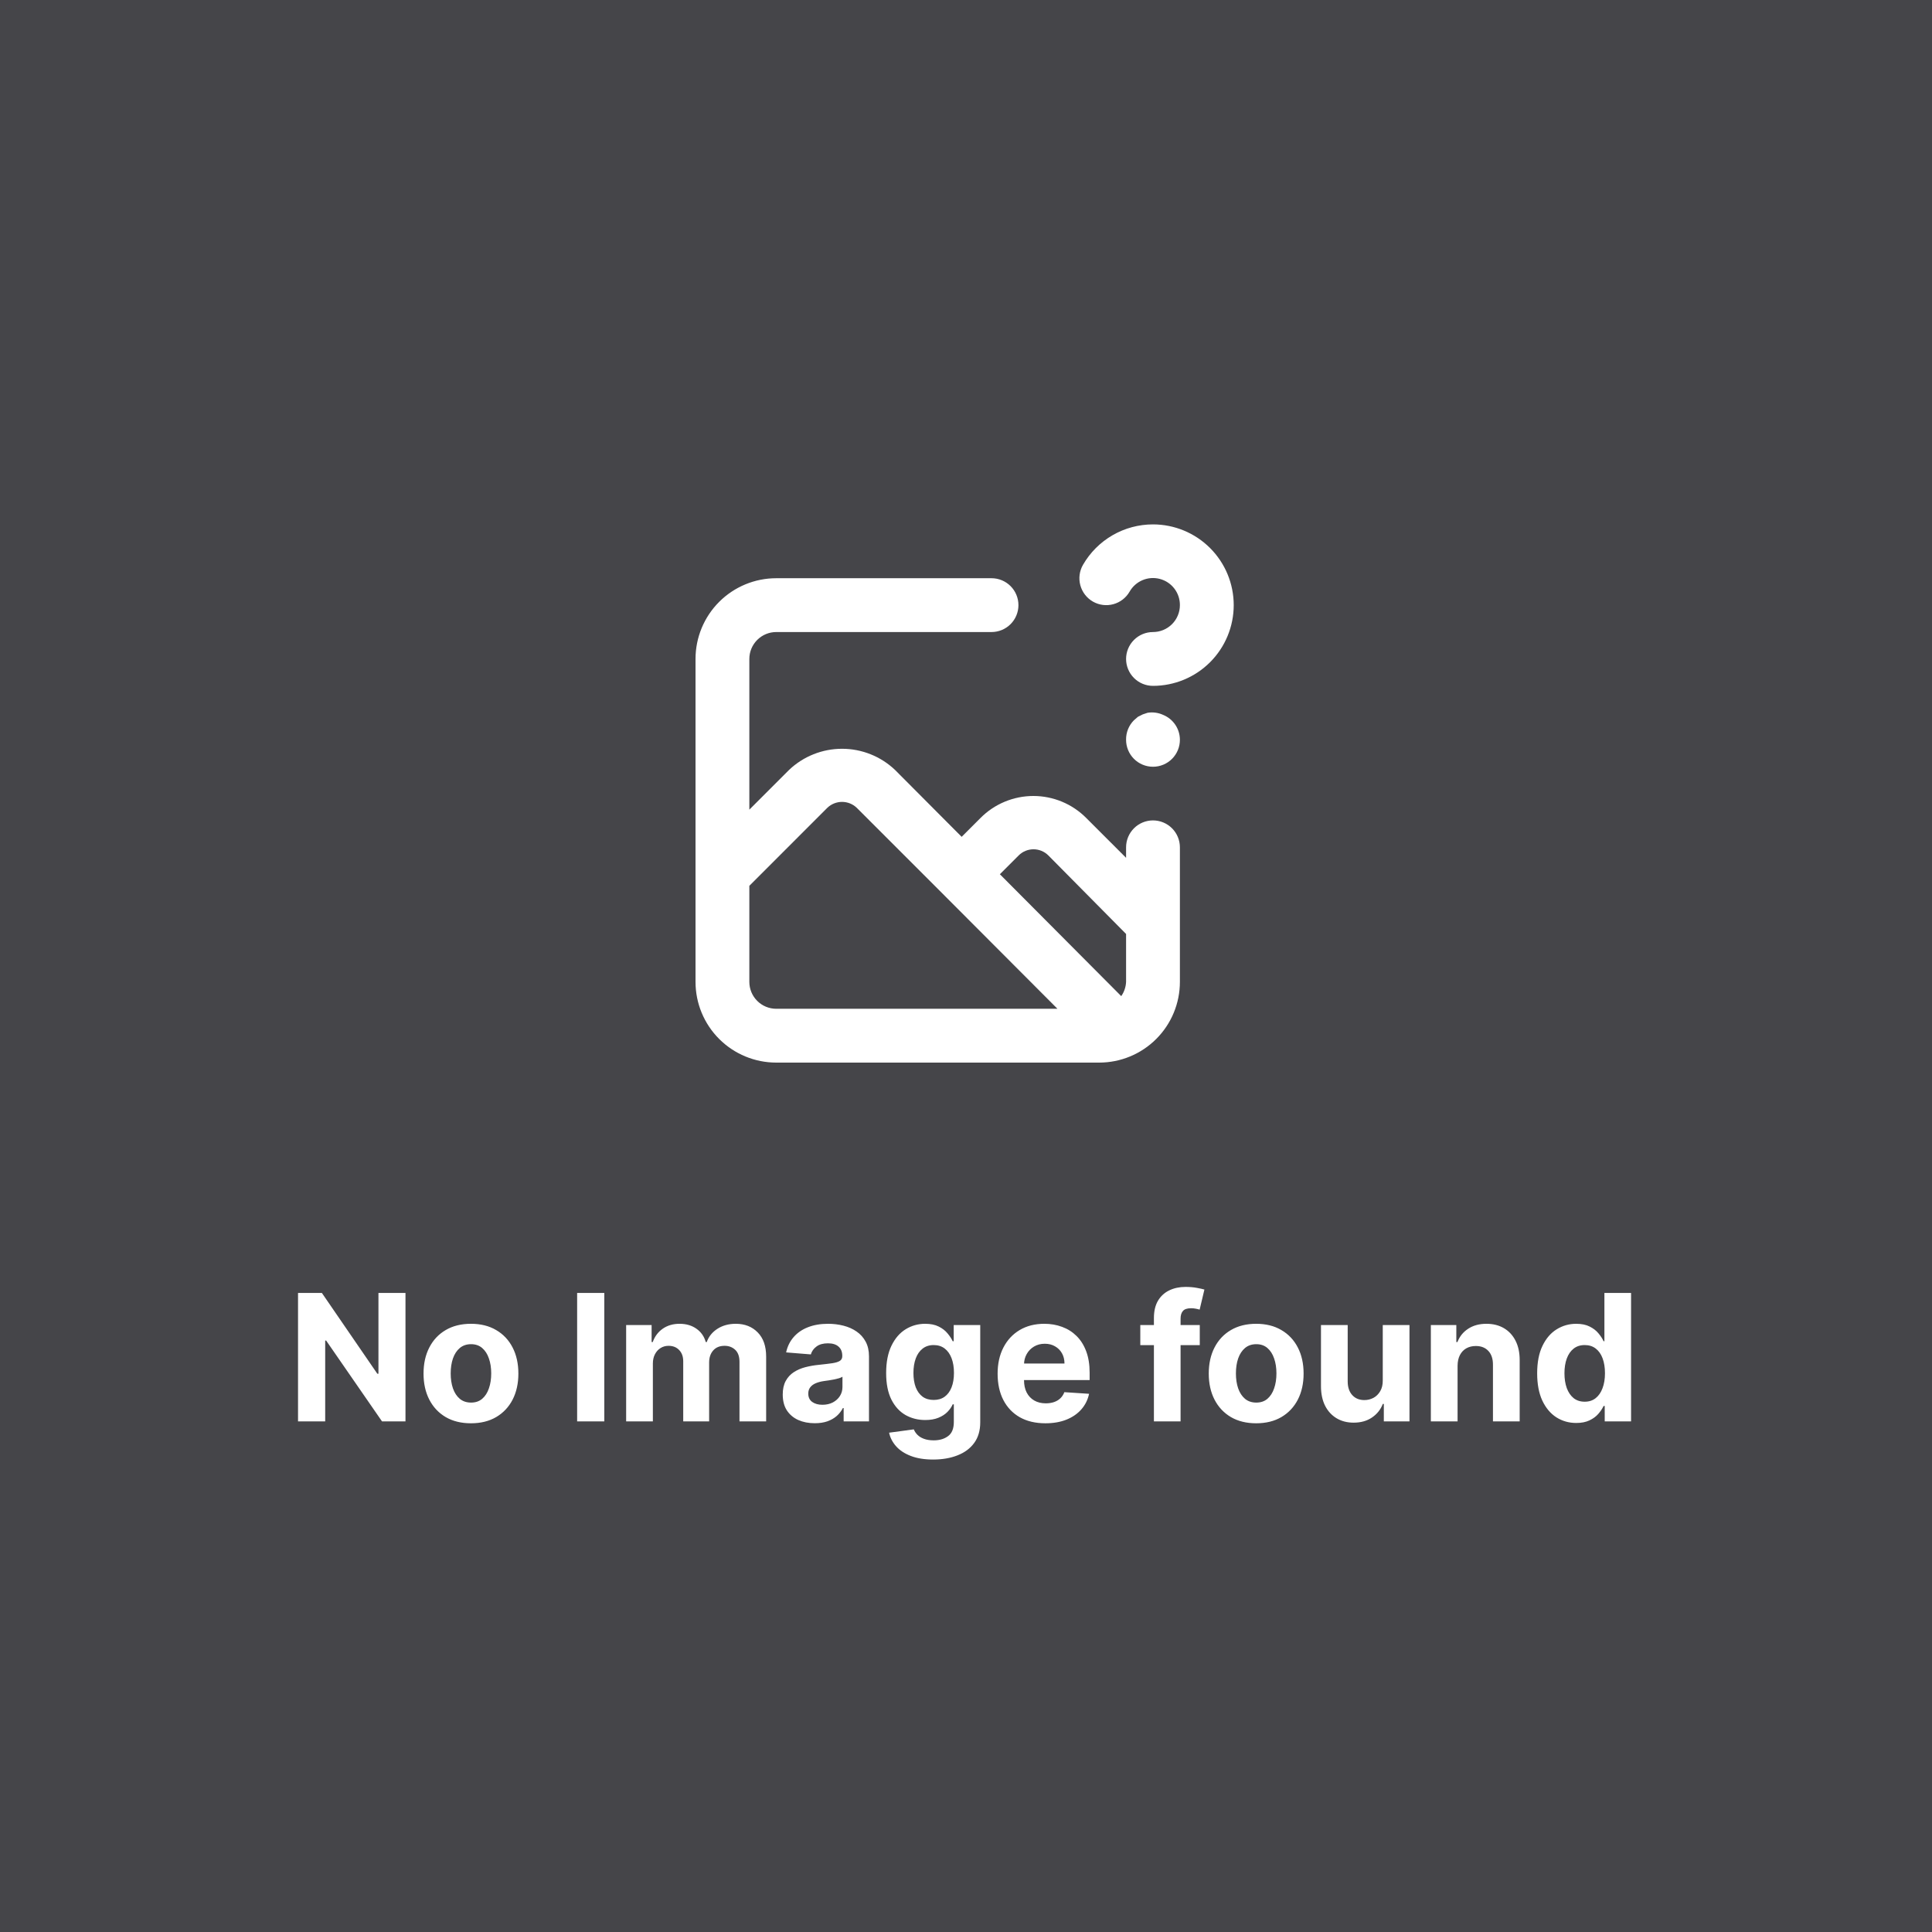
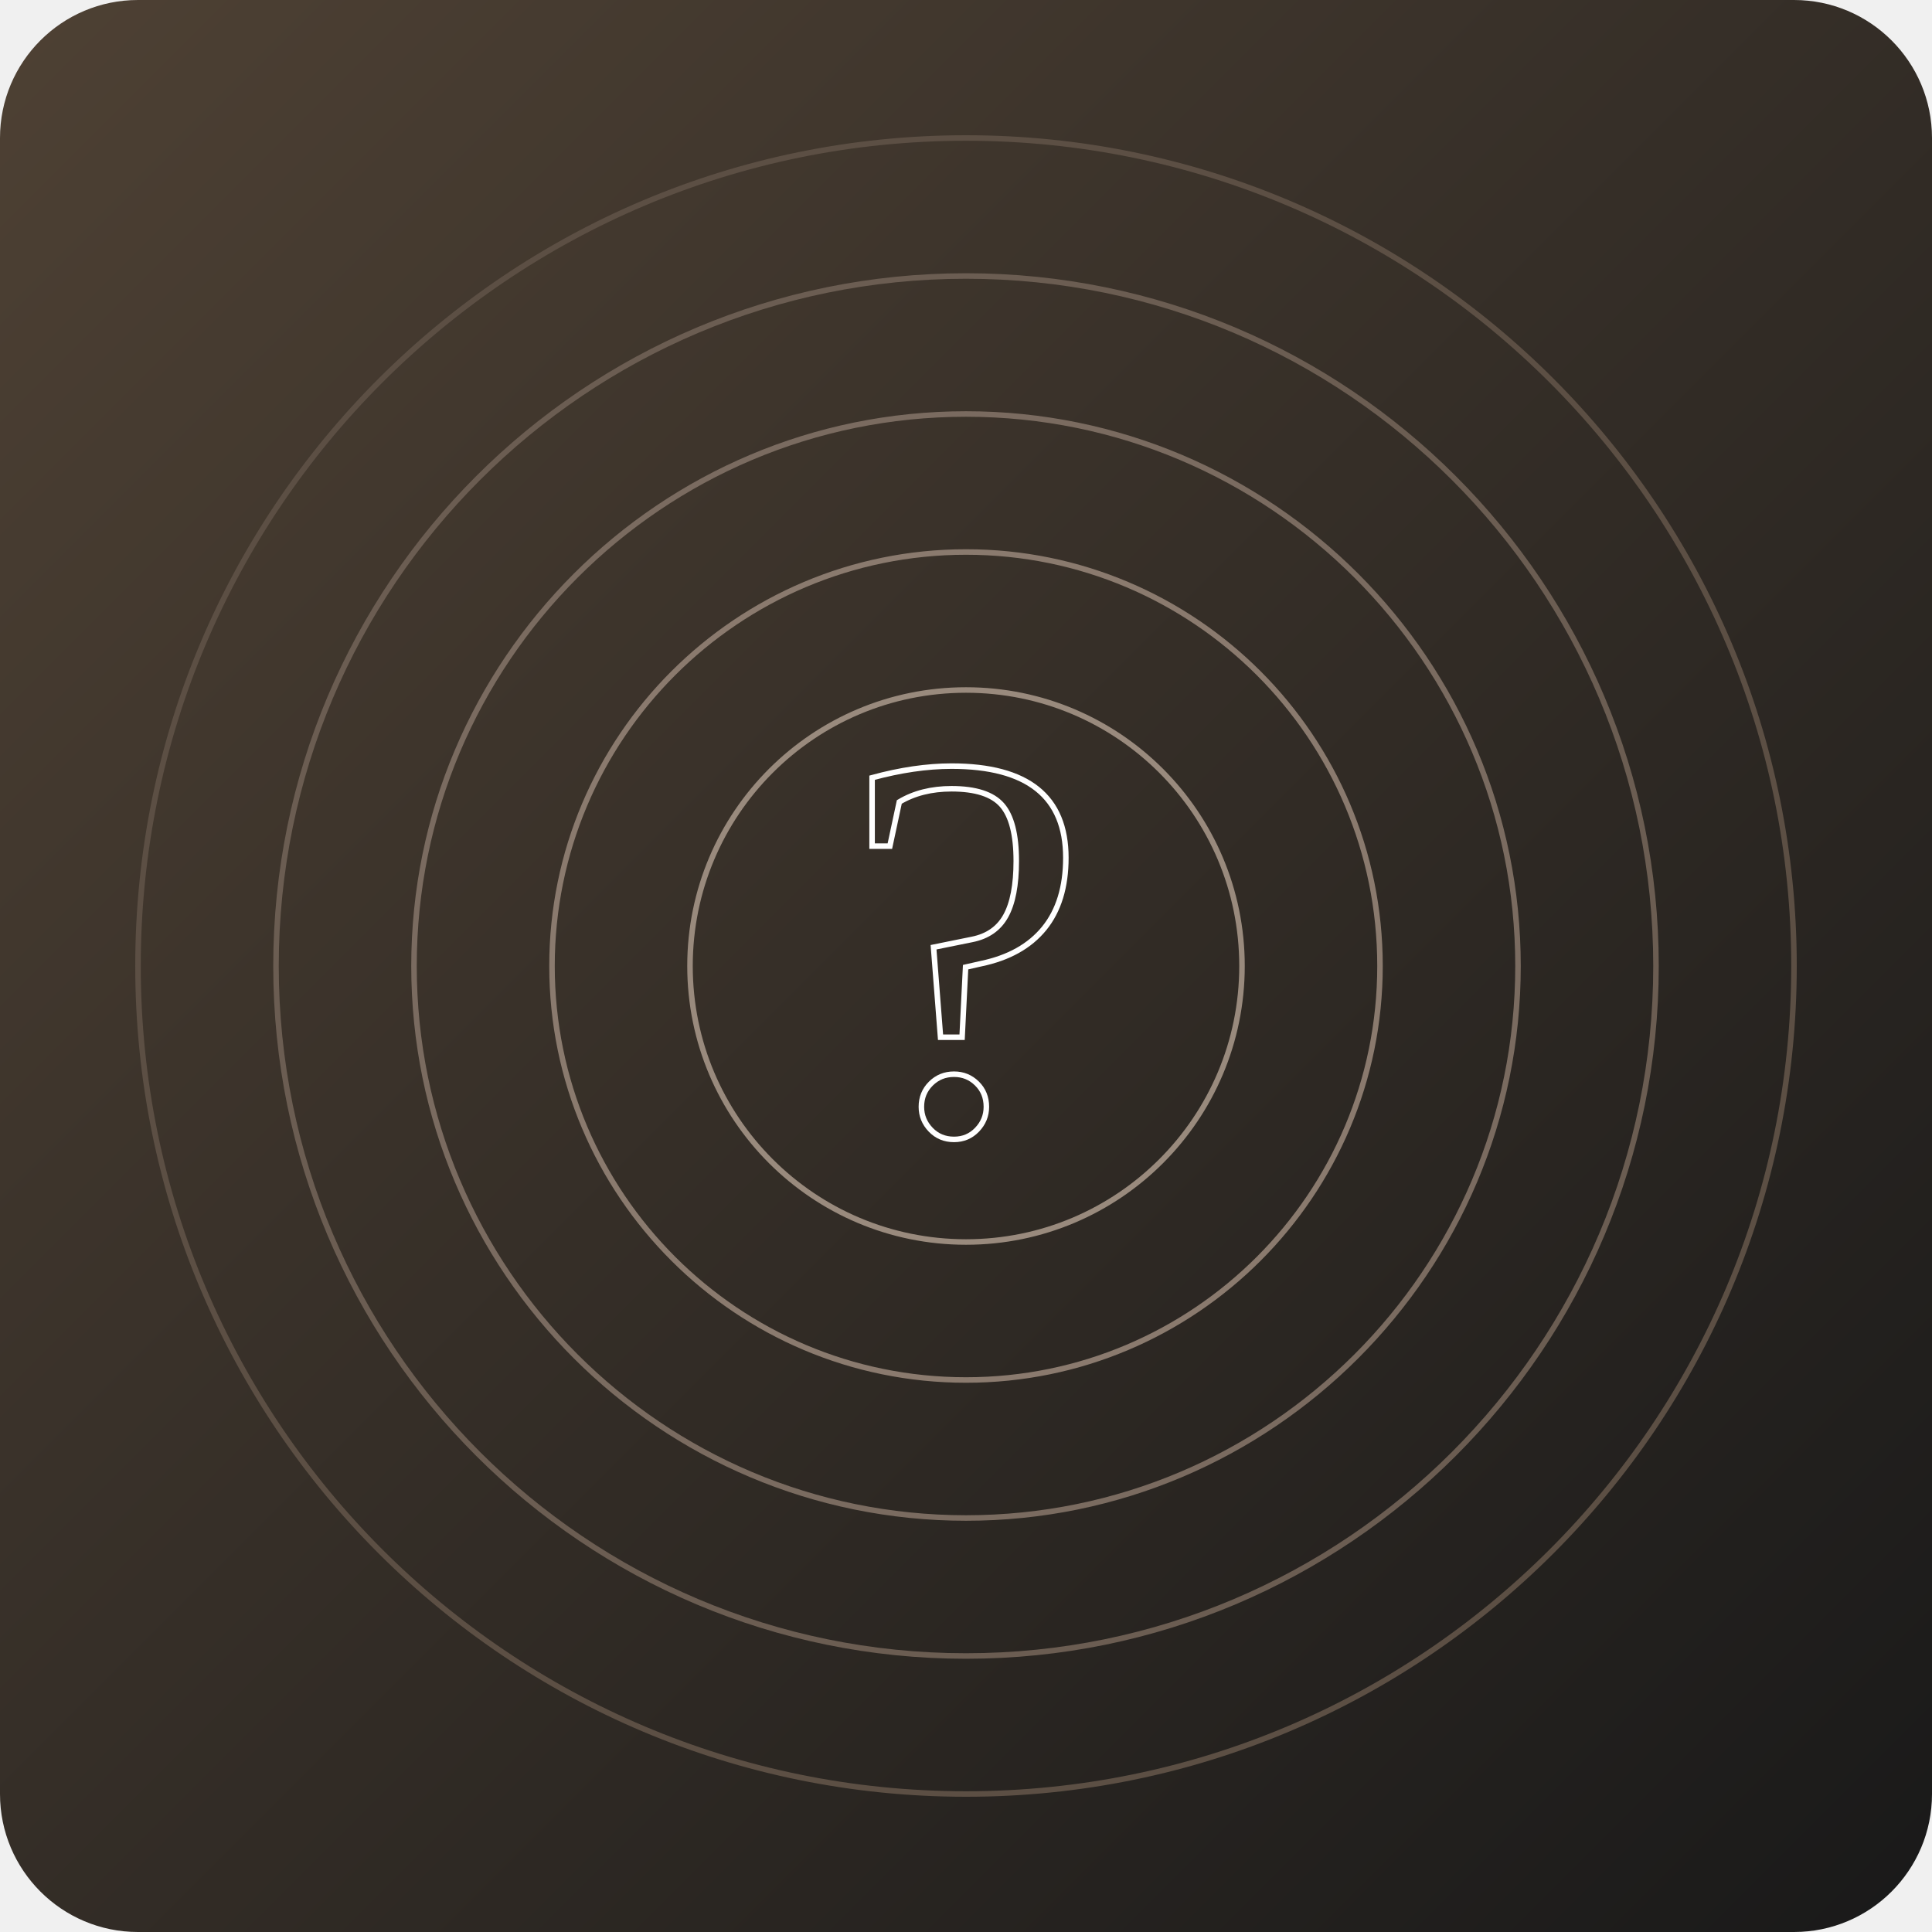
<svg xmlns="http://www.w3.org/2000/svg" width="700" height="700" viewBox="0 0 700 700" fill="none">
-   <rect width="700" height="700" fill="#454549" />
-   <path d="M417.75 297.25C415.164 297.25 412.684 298.277 410.856 300.106C409.027 301.934 408 304.414 408 307V310.803L393.57 296.373C391.06 293.846 388.075 291.841 384.787 290.473C381.499 289.105 377.973 288.4 374.411 288.4C370.85 288.4 367.324 289.105 364.036 290.473C360.748 291.841 357.763 293.846 355.253 296.373L348.428 303.198L324.248 278.92C319.07 274.024 312.215 271.296 305.089 271.296C297.963 271.296 291.108 274.024 285.93 278.92L271.5 293.35V238.75C271.5 236.164 272.527 233.684 274.356 231.856C276.184 230.027 278.664 229 281.25 229H359.25C361.836 229 364.316 227.973 366.144 226.144C367.973 224.316 369 221.836 369 219.25C369 216.664 367.973 214.184 366.144 212.356C364.316 210.527 361.836 209.5 359.25 209.5H281.25C273.492 209.5 266.053 212.582 260.567 218.067C255.082 223.553 252 230.992 252 238.75V355.75C252 363.508 255.082 370.947 260.567 376.433C266.053 381.918 273.492 385 281.25 385H398.25C406.008 385 413.447 381.918 418.933 376.433C424.418 370.947 427.5 363.508 427.5 355.75V307C427.5 304.414 426.473 301.934 424.644 300.106C422.816 298.277 420.336 297.25 417.75 297.25ZM281.25 365.5C278.664 365.5 276.184 364.473 274.356 362.644C272.527 360.816 271.5 358.336 271.5 355.75V320.943L299.775 292.668C301.207 291.303 303.11 290.541 305.089 290.541C307.067 290.541 308.97 291.303 310.402 292.668L341.31 323.575L383.137 365.5H281.25ZM408 355.75C407.919 357.604 407.31 359.397 406.245 360.918L362.272 316.75L369.098 309.925C370.522 308.508 372.45 307.713 374.46 307.713C376.47 307.713 378.398 308.508 379.823 309.925L408 338.395V355.75ZM417.75 190C412.612 189.997 407.564 191.347 403.114 193.914C398.664 196.481 394.969 200.176 392.4 204.625C391.755 205.738 391.337 206.967 391.17 208.242C391.002 209.517 391.089 210.813 391.424 212.055C391.759 213.296 392.337 214.459 393.123 215.476C393.91 216.494 394.89 217.346 396.008 217.983C398.246 219.254 400.897 219.588 403.381 218.912C405.865 218.236 407.981 216.605 409.267 214.375C410.332 212.497 411.989 211.025 413.98 210.19C415.971 209.355 418.183 209.205 420.269 209.763C422.354 210.32 424.196 211.554 425.505 213.271C426.813 214.988 427.515 217.091 427.5 219.25C427.5 221.836 426.473 224.316 424.644 226.144C422.816 227.973 420.336 229 417.75 229C415.164 229 412.684 230.027 410.856 231.856C409.027 233.684 408 236.164 408 238.75C408 241.336 409.027 243.816 410.856 245.644C412.684 247.473 415.164 248.5 417.75 248.5C425.508 248.5 432.947 245.418 438.433 239.933C443.918 234.447 447 227.008 447 219.25C447 211.492 443.918 204.053 438.433 198.567C432.947 193.082 425.508 190 417.75 190ZM421.455 259.03C419.69 258.212 417.721 257.94 415.8 258.25L414.045 258.835L412.29 259.712L410.828 260.98C409.912 261.903 409.19 262.999 408.705 264.204C408.219 265.41 407.98 266.7 408 268C407.993 269.283 408.239 270.555 408.724 271.743C409.209 272.931 409.924 274.011 410.828 274.923C411.734 275.836 412.812 276.562 414 277.057C415.188 277.552 416.463 277.807 417.75 277.807C419.037 277.807 420.311 277.552 421.5 277.057C422.688 276.562 423.766 275.836 424.672 274.923C425.576 274.011 426.291 272.931 426.776 271.743C427.261 270.555 427.507 269.283 427.5 268C427.49 266.075 426.911 264.196 425.835 262.6C424.76 261.004 423.236 259.761 421.455 259.03Z" fill="white" />
-   <path d="M146.915 468.455V515H138.415L118.165 485.705H117.824V515H107.983V468.455H116.619L136.71 497.727H137.119V468.455H146.915ZM170.636 515.682C167.106 515.682 164.053 514.932 161.477 513.432C158.917 511.917 156.939 509.811 155.545 507.114C154.152 504.402 153.455 501.258 153.455 497.682C153.455 494.076 154.152 490.924 155.545 488.227C156.939 485.515 158.917 483.409 161.477 481.909C164.053 480.394 167.106 479.636 170.636 479.636C174.167 479.636 177.212 480.394 179.773 481.909C182.348 483.409 184.333 485.515 185.727 488.227C187.121 490.924 187.818 494.076 187.818 497.682C187.818 501.258 187.121 504.402 185.727 507.114C184.333 509.811 182.348 511.917 179.773 513.432C177.212 514.932 174.167 515.682 170.636 515.682ZM170.682 508.182C172.288 508.182 173.629 507.727 174.705 506.818C175.78 505.894 176.591 504.636 177.136 503.045C177.697 501.455 177.977 499.644 177.977 497.614C177.977 495.583 177.697 493.773 177.136 492.182C176.591 490.591 175.78 489.333 174.705 488.409C173.629 487.485 172.288 487.023 170.682 487.023C169.061 487.023 167.697 487.485 166.591 488.409C165.5 489.333 164.674 490.591 164.114 492.182C163.568 493.773 163.295 495.583 163.295 497.614C163.295 499.644 163.568 501.455 164.114 503.045C164.674 504.636 165.5 505.894 166.591 506.818C167.697 507.727 169.061 508.182 170.682 508.182ZM218.949 468.455V515H209.108V468.455H218.949ZM226.864 515V480.091H236.091V486.25H236.5C237.227 484.205 238.439 482.591 240.136 481.409C241.833 480.227 243.864 479.636 246.227 479.636C248.621 479.636 250.659 480.235 252.341 481.432C254.023 482.614 255.144 484.22 255.705 486.25H256.068C256.78 484.25 258.068 482.652 259.932 481.455C261.811 480.242 264.03 479.636 266.591 479.636C269.848 479.636 272.492 480.674 274.523 482.75C276.568 484.811 277.591 487.735 277.591 491.523V515H267.932V493.432C267.932 491.492 267.417 490.038 266.386 489.068C265.356 488.098 264.068 487.614 262.523 487.614C260.765 487.614 259.394 488.174 258.409 489.295C257.424 490.402 256.932 491.864 256.932 493.682V515H247.545V493.227C247.545 491.515 247.053 490.152 246.068 489.136C245.098 488.121 243.818 487.614 242.227 487.614C241.152 487.614 240.182 487.886 239.318 488.432C238.47 488.962 237.795 489.712 237.295 490.682C236.795 491.636 236.545 492.758 236.545 494.045V515H226.864ZM295.193 515.659C292.966 515.659 290.981 515.273 289.239 514.5C287.496 513.712 286.117 512.553 285.102 511.023C284.102 509.477 283.602 507.553 283.602 505.25C283.602 503.311 283.958 501.682 284.67 500.364C285.383 499.045 286.352 497.985 287.58 497.182C288.807 496.379 290.201 495.773 291.761 495.364C293.337 494.955 294.989 494.667 296.716 494.5C298.746 494.288 300.383 494.091 301.625 493.909C302.867 493.712 303.769 493.424 304.33 493.045C304.89 492.667 305.17 492.106 305.17 491.364V491.227C305.17 489.788 304.716 488.674 303.807 487.886C302.913 487.098 301.64 486.705 299.989 486.705C298.246 486.705 296.86 487.091 295.83 487.864C294.799 488.621 294.117 489.576 293.784 490.727L284.83 490C285.284 487.879 286.178 486.045 287.511 484.5C288.845 482.939 290.564 481.742 292.67 480.909C294.792 480.061 297.246 479.636 300.034 479.636C301.973 479.636 303.83 479.864 305.602 480.318C307.39 480.773 308.973 481.477 310.352 482.432C311.746 483.386 312.845 484.614 313.648 486.114C314.451 487.598 314.852 489.379 314.852 491.455V515H305.67V510.159H305.398C304.837 511.25 304.087 512.212 303.148 513.045C302.208 513.864 301.08 514.508 299.761 514.977C298.443 515.432 296.92 515.659 295.193 515.659ZM297.966 508.977C299.39 508.977 300.648 508.697 301.739 508.136C302.83 507.561 303.686 506.788 304.307 505.818C304.928 504.848 305.239 503.75 305.239 502.523V498.818C304.936 499.015 304.519 499.197 303.989 499.364C303.473 499.515 302.89 499.659 302.239 499.795C301.587 499.917 300.936 500.03 300.284 500.136C299.633 500.227 299.042 500.311 298.511 500.386C297.375 500.553 296.383 500.818 295.534 501.182C294.686 501.545 294.027 502.038 293.557 502.659C293.087 503.265 292.852 504.023 292.852 504.932C292.852 506.25 293.33 507.258 294.284 507.955C295.254 508.636 296.481 508.977 297.966 508.977ZM338.091 528.818C334.955 528.818 332.265 528.386 330.023 527.523C327.795 526.674 326.023 525.515 324.705 524.045C323.386 522.576 322.53 520.924 322.136 519.091L331.091 517.886C331.364 518.583 331.795 519.235 332.386 519.841C332.977 520.447 333.758 520.932 334.727 521.295C335.712 521.674 336.909 521.864 338.318 521.864C340.424 521.864 342.159 521.348 343.523 520.318C344.902 519.303 345.591 517.598 345.591 515.205V508.818H345.182C344.758 509.788 344.121 510.705 343.273 511.568C342.424 512.432 341.333 513.136 340 513.682C338.667 514.227 337.076 514.5 335.227 514.5C332.606 514.5 330.22 513.894 328.068 512.682C325.932 511.455 324.227 509.583 322.955 507.068C321.697 504.538 321.068 501.341 321.068 497.477C321.068 493.523 321.712 490.22 323 487.568C324.288 484.917 326 482.932 328.136 481.614C330.288 480.295 332.644 479.636 335.205 479.636C337.159 479.636 338.795 479.97 340.114 480.636C341.432 481.288 342.492 482.106 343.295 483.091C344.114 484.061 344.742 485.015 345.182 485.955H345.545V480.091H355.159V515.341C355.159 518.311 354.432 520.795 352.977 522.795C351.523 524.795 349.508 526.295 346.932 527.295C344.371 528.311 341.424 528.818 338.091 528.818ZM338.295 507.227C339.856 507.227 341.174 506.841 342.25 506.068C343.341 505.28 344.174 504.159 344.75 502.705C345.341 501.235 345.636 499.477 345.636 497.432C345.636 495.386 345.348 493.614 344.773 492.114C344.197 490.598 343.364 489.424 342.273 488.591C341.182 487.758 339.856 487.341 338.295 487.341C336.705 487.341 335.364 487.773 334.273 488.636C333.182 489.485 332.356 490.667 331.795 492.182C331.235 493.697 330.955 495.447 330.955 497.432C330.955 499.447 331.235 501.189 331.795 502.659C332.371 504.114 333.197 505.242 334.273 506.045C335.364 506.833 336.705 507.227 338.295 507.227ZM378.773 515.682C375.182 515.682 372.091 514.955 369.5 513.5C366.924 512.03 364.939 509.955 363.545 507.273C362.152 504.576 361.455 501.386 361.455 497.705C361.455 494.114 362.152 490.962 363.545 488.25C364.939 485.538 366.902 483.424 369.432 481.909C371.977 480.394 374.962 479.636 378.386 479.636C380.689 479.636 382.833 480.008 384.818 480.75C386.818 481.477 388.561 482.576 390.045 484.045C391.545 485.515 392.712 487.364 393.545 489.591C394.379 491.803 394.795 494.394 394.795 497.364V500.023H365.318V494.023H385.682C385.682 492.629 385.379 491.394 384.773 490.318C384.167 489.242 383.326 488.402 382.25 487.795C381.189 487.174 379.955 486.864 378.545 486.864C377.076 486.864 375.773 487.205 374.636 487.886C373.515 488.553 372.636 489.455 372 490.591C371.364 491.712 371.038 492.962 371.023 494.341V500.045C371.023 501.773 371.341 503.265 371.977 504.523C372.629 505.78 373.545 506.75 374.727 507.432C375.909 508.114 377.311 508.455 378.932 508.455C380.008 508.455 380.992 508.303 381.886 508C382.78 507.697 383.545 507.242 384.182 506.636C384.818 506.03 385.303 505.288 385.636 504.409L394.591 505C394.136 507.152 393.205 509.03 391.795 510.636C390.402 512.227 388.598 513.47 386.386 514.364C384.189 515.242 381.652 515.682 378.773 515.682ZM434.699 480.091V487.364H413.153V480.091H434.699ZM418.085 515V477.568C418.085 475.038 418.578 472.939 419.562 471.273C420.562 469.606 421.926 468.356 423.653 467.523C425.381 466.689 427.343 466.273 429.54 466.273C431.025 466.273 432.381 466.386 433.608 466.614C434.85 466.841 435.775 467.045 436.381 467.227L434.653 474.5C434.275 474.379 433.805 474.265 433.244 474.159C432.699 474.053 432.138 474 431.562 474C430.138 474 429.146 474.333 428.585 475C428.025 475.652 427.744 476.568 427.744 477.75V515H418.085ZM455.136 515.682C451.606 515.682 448.553 514.932 445.977 513.432C443.417 511.917 441.439 509.811 440.045 507.114C438.652 504.402 437.955 501.258 437.955 497.682C437.955 494.076 438.652 490.924 440.045 488.227C441.439 485.515 443.417 483.409 445.977 481.909C448.553 480.394 451.606 479.636 455.136 479.636C458.667 479.636 461.712 480.394 464.273 481.909C466.848 483.409 468.833 485.515 470.227 488.227C471.621 490.924 472.318 494.076 472.318 497.682C472.318 501.258 471.621 504.402 470.227 507.114C468.833 509.811 466.848 511.917 464.273 513.432C461.712 514.932 458.667 515.682 455.136 515.682ZM455.182 508.182C456.788 508.182 458.129 507.727 459.205 506.818C460.28 505.894 461.091 504.636 461.636 503.045C462.197 501.455 462.477 499.644 462.477 497.614C462.477 495.583 462.197 493.773 461.636 492.182C461.091 490.591 460.28 489.333 459.205 488.409C458.129 487.485 456.788 487.023 455.182 487.023C453.561 487.023 452.197 487.485 451.091 488.409C450 489.333 449.174 490.591 448.614 492.182C448.068 493.773 447.795 495.583 447.795 497.614C447.795 499.644 448.068 501.455 448.614 503.045C449.174 504.636 450 505.894 451.091 506.818C452.197 507.727 453.561 508.182 455.182 508.182ZM501 500.136V480.091H510.682V515H501.386V508.659H501.023C500.235 510.705 498.924 512.348 497.091 513.591C495.273 514.833 493.053 515.455 490.432 515.455C488.098 515.455 486.045 514.924 484.273 513.864C482.5 512.803 481.114 511.295 480.114 509.341C479.129 507.386 478.629 505.045 478.614 502.318V480.091H488.295V500.591C488.311 502.652 488.864 504.28 489.955 505.477C491.045 506.674 492.508 507.273 494.341 507.273C495.508 507.273 496.598 507.008 497.614 506.477C498.629 505.932 499.447 505.129 500.068 504.068C500.705 503.008 501.015 501.697 501 500.136ZM528.108 494.818V515H518.426V480.091H527.653V486.25H528.062C528.835 484.22 530.131 482.614 531.949 481.432C533.767 480.235 535.972 479.636 538.562 479.636C540.987 479.636 543.1 480.167 544.903 481.227C546.706 482.288 548.108 483.803 549.108 485.773C550.108 487.727 550.608 490.061 550.608 492.773V515H540.926V494.5C540.941 492.364 540.396 490.697 539.29 489.5C538.184 488.288 536.661 487.682 534.722 487.682C533.419 487.682 532.267 487.962 531.267 488.523C530.282 489.083 529.509 489.902 528.949 490.977C528.403 492.038 528.123 493.318 528.108 494.818ZM571.102 515.568C568.451 515.568 566.049 514.886 563.898 513.523C561.761 512.144 560.064 510.121 558.807 507.455C557.564 504.773 556.943 501.485 556.943 497.591C556.943 493.591 557.587 490.265 558.875 487.614C560.163 484.947 561.875 482.955 564.011 481.636C566.163 480.303 568.519 479.636 571.08 479.636C573.034 479.636 574.663 479.97 575.966 480.636C577.284 481.288 578.345 482.106 579.148 483.091C579.966 484.061 580.587 485.015 581.011 485.955H581.307V468.455H590.966V515H581.42V509.409H581.011C580.557 510.379 579.913 511.341 579.08 512.295C578.261 513.235 577.193 514.015 575.875 514.636C574.572 515.258 572.981 515.568 571.102 515.568ZM574.17 507.864C575.731 507.864 577.049 507.439 578.125 506.591C579.216 505.727 580.049 504.523 580.625 502.977C581.216 501.432 581.511 499.621 581.511 497.545C581.511 495.47 581.223 493.667 580.648 492.136C580.072 490.606 579.239 489.424 578.148 488.591C577.057 487.758 575.731 487.341 574.17 487.341C572.58 487.341 571.239 487.773 570.148 488.636C569.057 489.5 568.231 490.697 567.67 492.227C567.11 493.758 566.83 495.53 566.83 497.545C566.83 499.576 567.11 501.371 567.67 502.932C568.246 504.477 569.072 505.689 570.148 506.568C571.239 507.432 572.58 507.864 574.17 507.864Z" fill="white" />
+   <defs>
+     <linearGradient id="backgroundGradient" x1="0%" y1="0%" x2="100%" y2="100%">
+       <stop offset="0%" style="stop-color:#4e4134;stop-opacity:1" />
+       <stop offset="100%" style="stop-color:#191919;stop-opacity:1" />
+     </linearGradient>
+   </defs>
+   <rect width="700" height="700" fill="url(#backgroundGradient)" rx="50" ry="50" />
+   <circle cx="350" cy="350" r="300" stroke="#5c4f44" stroke-width="2" fill="none" />
+   <circle cx="350" cy="350" r="250" stroke="#6b5d52" stroke-width="2" fill="none" />
+   <circle cx="350" cy="350" r="200" stroke="#7a6b60" stroke-width="2" fill="none" />
+   <circle cx="350" cy="350" r="150" stroke="#8a7a6e" stroke-width="2" fill="none" />
+   <circle cx="350" cy="350" r="100" stroke="#998a7d" stroke-width="2" fill="none" />
+   <text x="50%" y="50%" text-anchor="middle" stroke="#ffffff" stroke-width="2px" dy=".3em" font-size="200">?</text>
</svg>
